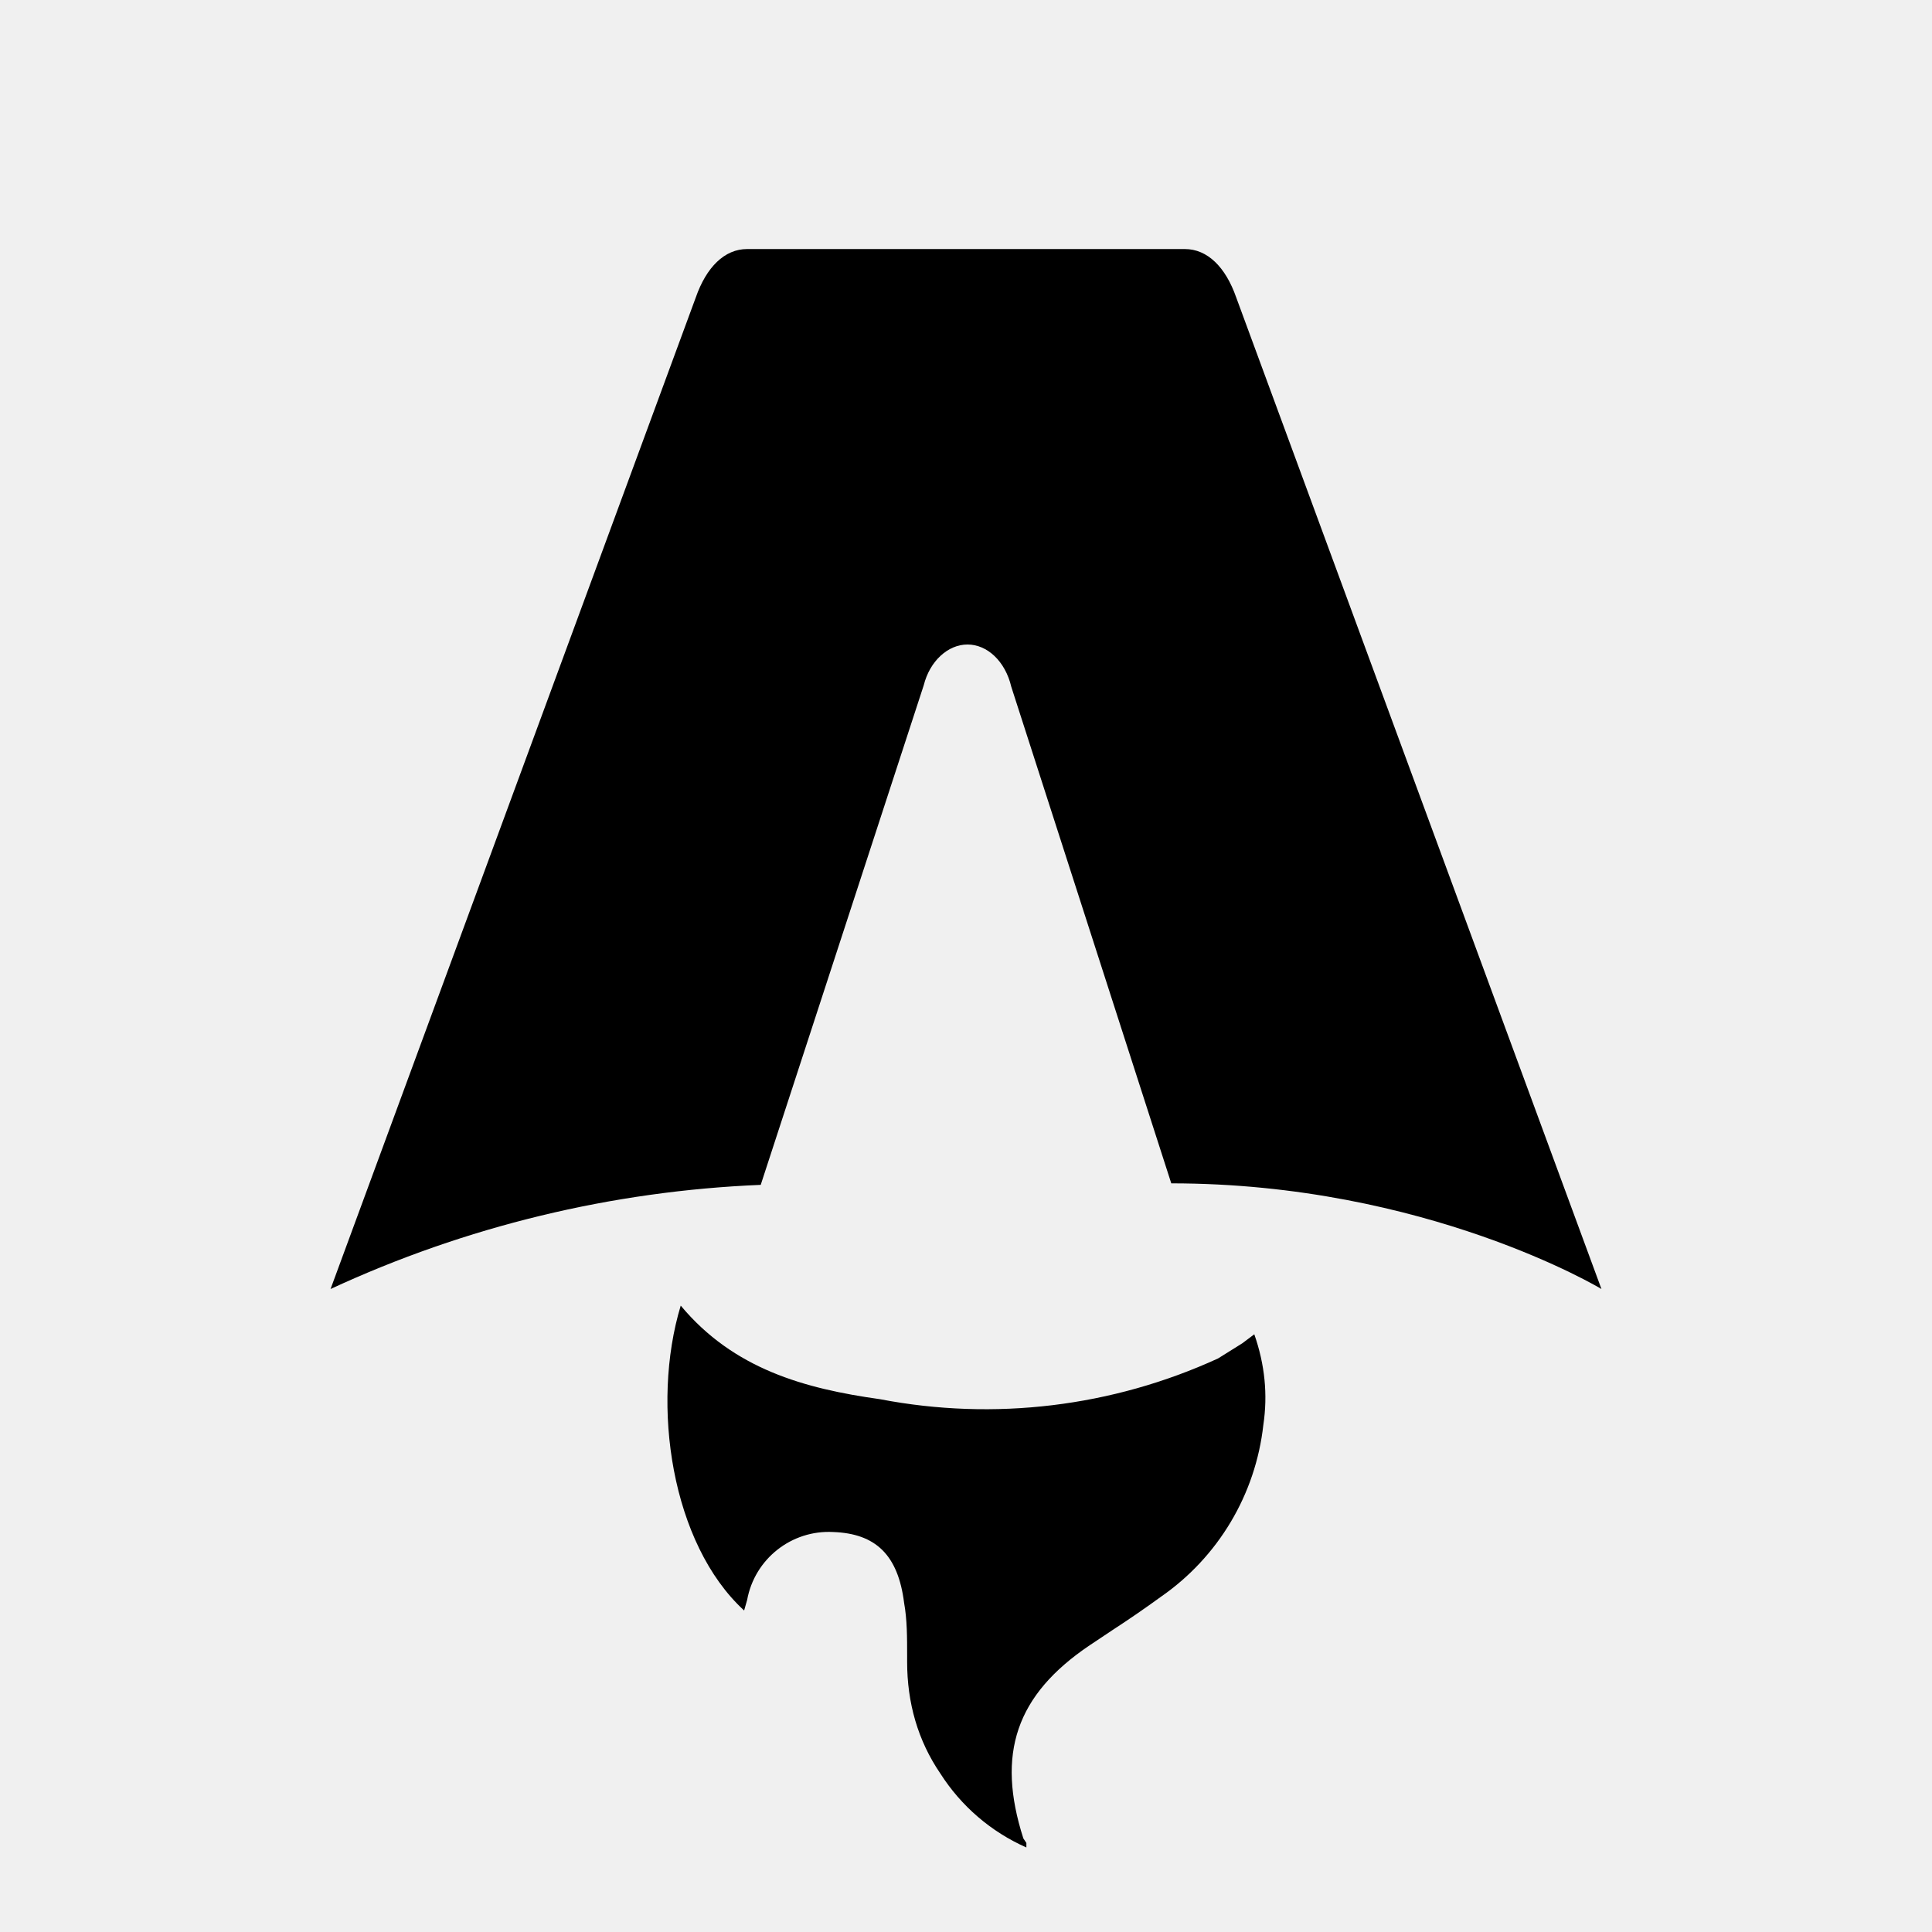
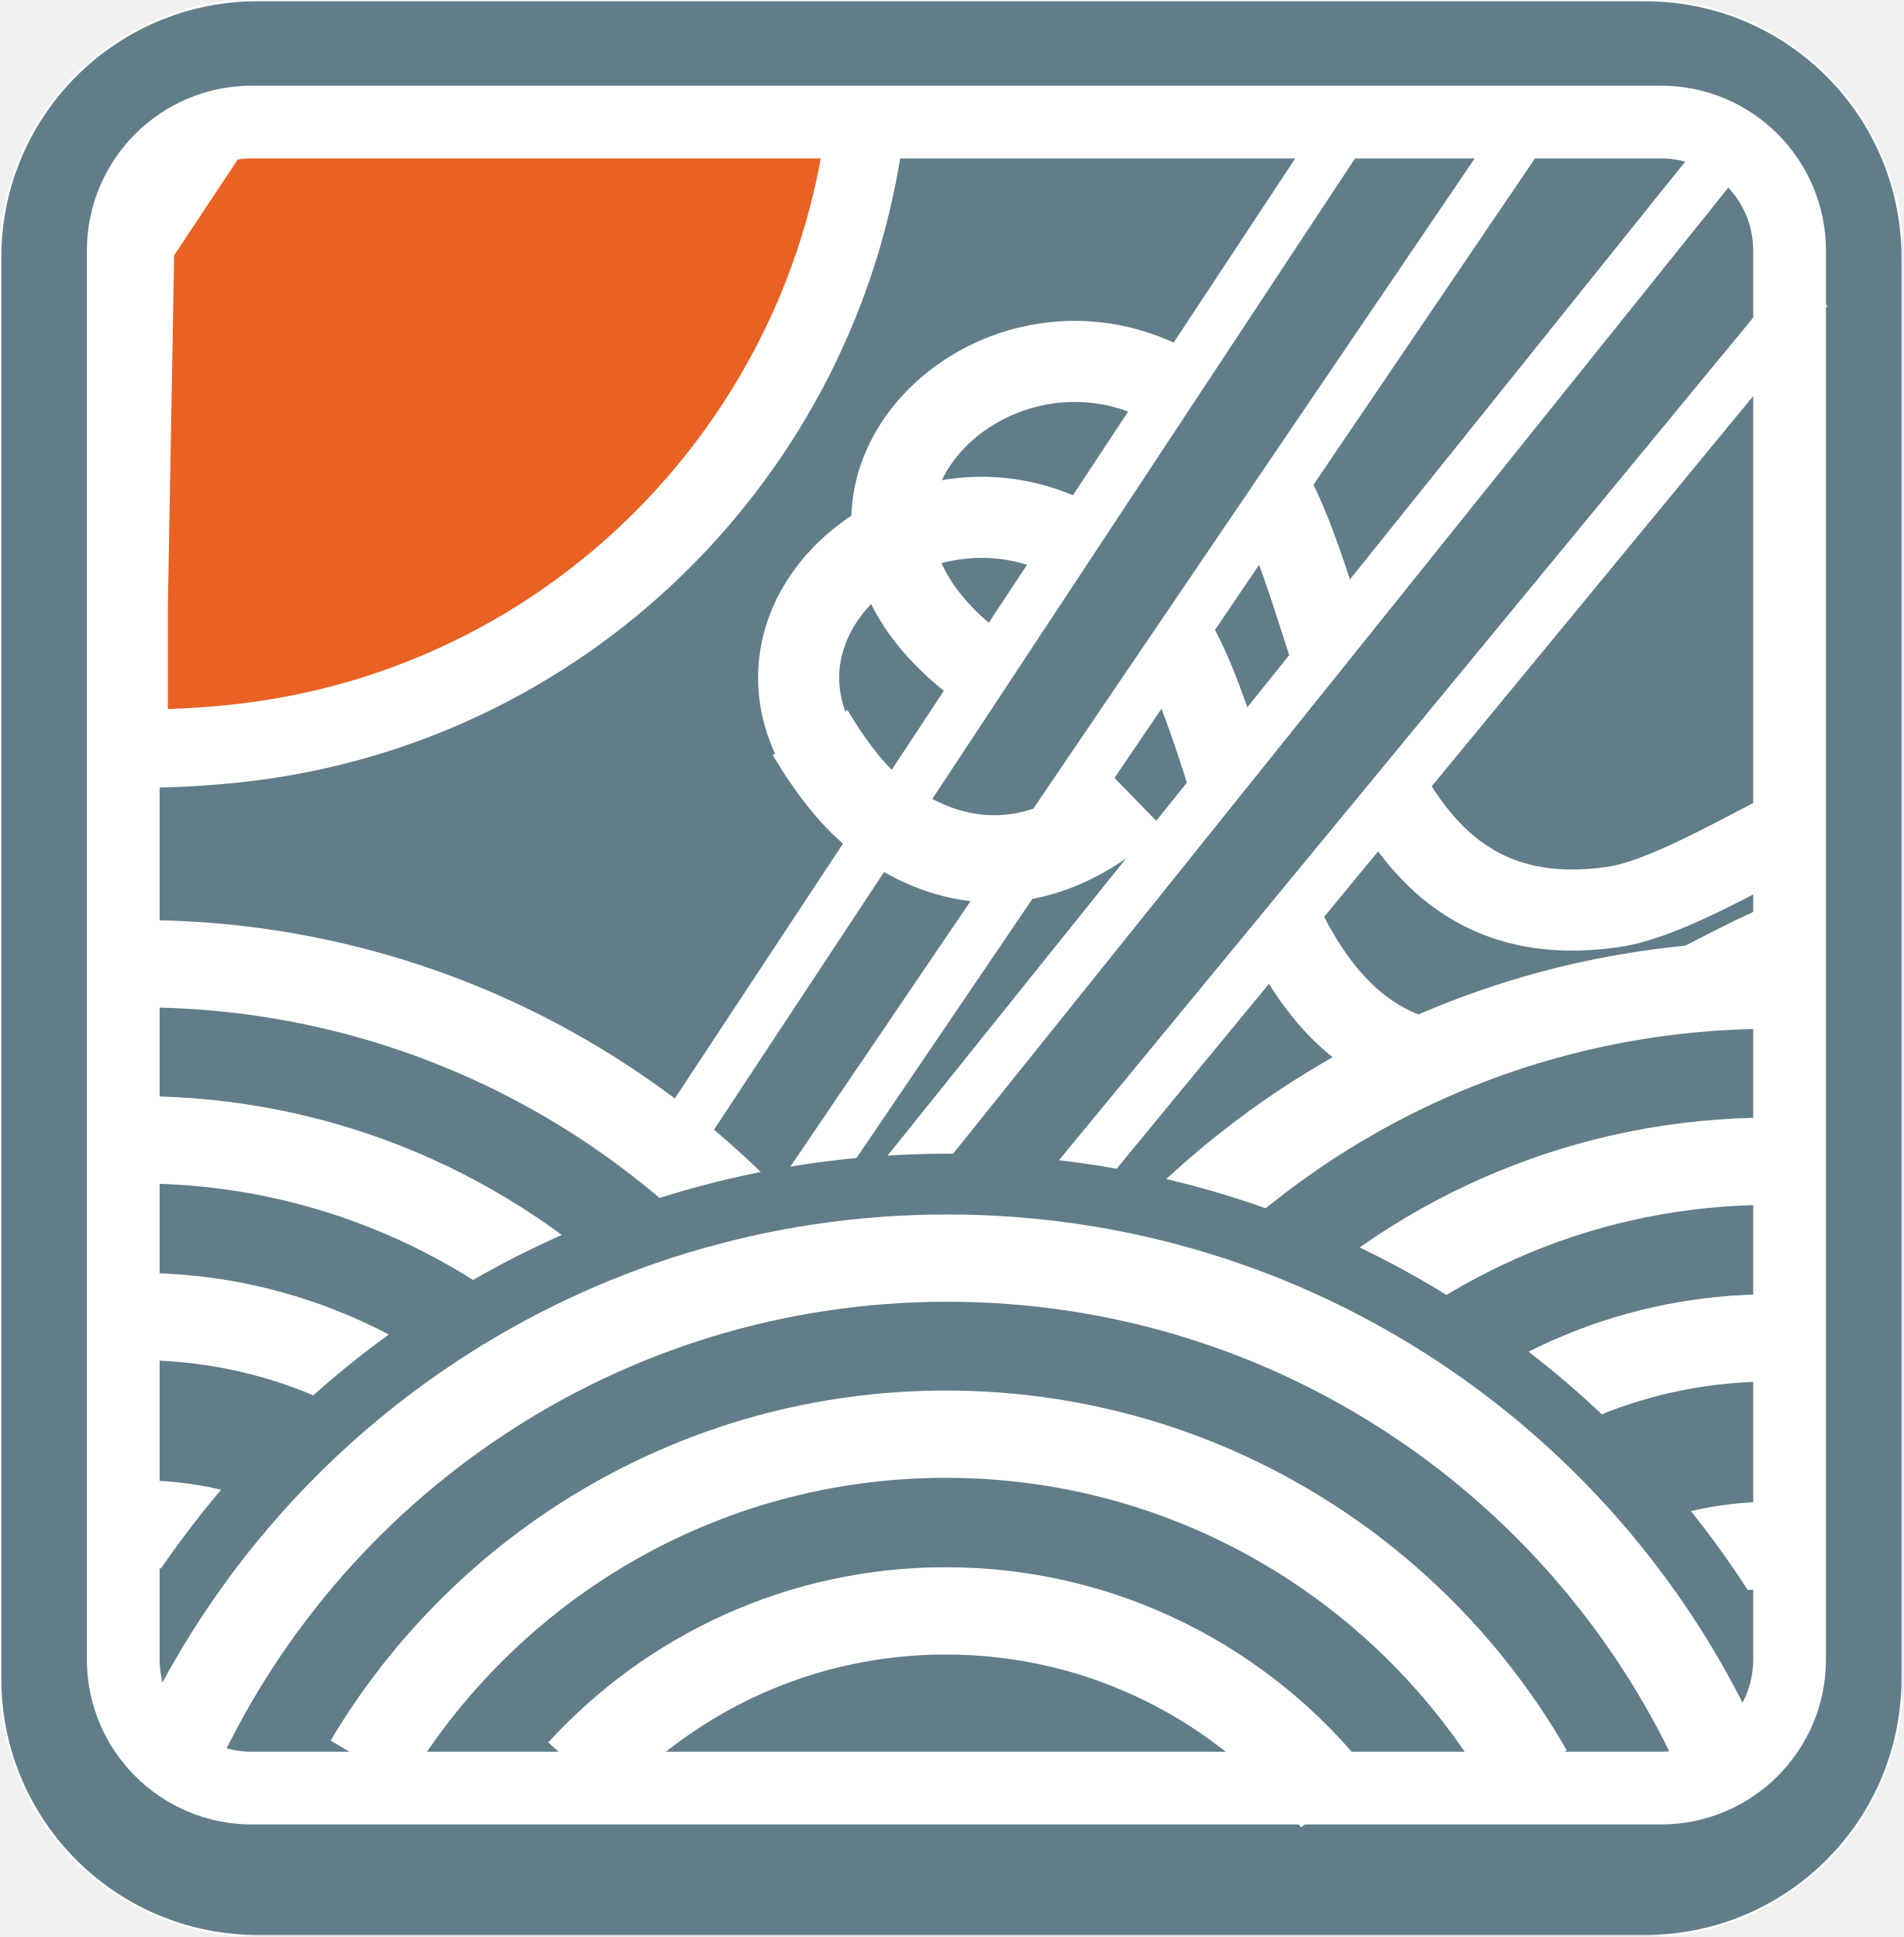
- <svg xmlns="http://www.w3.org/2000/svg" fill="none" viewBox="0 0 128 128">
-   <path d="M50.4 78.5a75.1 75.1 0 0 0-28.5 6.9l24.2-65.7c.7-2 1.9-3.2 3.4-3.2h29c1.5 0 2.7 1.2 3.4 3.2l24.2 65.7s-11.6-7-28.5-7L67 45.5c-.4-1.7-1.6-2.8-2.9-2.8-1.3 0-2.5 1.1-2.9 2.7L50.4 78.5Zm-1.1 28.2Zm-4.2-20.2c-2 6.6-.6 15.8 4.2 20.2a17.5 17.5 0 0 1 .2-.7 5.5 5.5 0 0 1 5.7-4.5c2.8.1 4.3 1.5 4.7 4.7.2 1.1.2 2.3.2 3.5v.4c0 2.7.7 5.2 2.2 7.4a13 13 0 0 0 5.7 4.9v-.3l-.2-.3c-1.8-5.6-.5-9.5 4.4-12.8l1.5-1a73 73 0 0 0 3.2-2.2 16 16 0 0 0 6.8-11.4c.3-2 .1-4-.6-6l-.8.6-1.6 1a37 37 0 0 1-22.4 2.7c-5-.7-9.7-2-13.2-6.2Z" />
-   <style>
-         path { fill: #000; }
-         @media (prefers-color-scheme: dark) {
-             path { fill: #FFF; }
-         }
-     </style>
+ <svg xmlns="http://www.w3.org/2000/svg" width="100%" height="100%" viewBox="0 0 1014 1032" version="1.1" xml:space="preserve" style="fill-rule:evenodd;clip-rule:evenodd;stroke-miterlimit:10;">
+   <g transform="matrix(1,0,0,1,-13319,-3439)">
+     <g id="Layer-6">
+         </g>
+     <g id="Layer-7">
+         </g>
+     <g id="Layer-5">
+         </g>
+     <g id="Layer-3">
+         </g>
+     <g id="Artboard1" transform="matrix(1,0,0,1,-2290.15,6660.89)">
+       <rect x="15609.1" y="-3221.89" width="1013.3" height="1031.36" style="fill:none;" />
+       <clipPath id="_clip1">
+         <rect x="15609.1" y="-3221.89" width="1013.3" height="1031.36" />
+       </clipPath>
+       <g clip-path="url(#_clip1)">
+         <g id="Layer-1" transform="matrix(4.16667,0,0,4.16667,0.146111,0.111549)">
+           <g>
+             <g transform="matrix(1,0,0,1,3956.5,-773.253)">
+               <path d="M0,247.527L-177.42,247.527C-195.583,247.527 -210.307,232.803 -210.307,214.641L-210.307,32.886C-210.307,14.724 -195.583,0 -177.42,0L0,0C18.163,0 32.886,14.724 32.886,32.886L32.886,214.641C32.886,232.803 18.163,247.527 0,247.527Z" style="fill:rgb(97,125,138);fill-rule:nonzero;stroke:white;stroke-width:0.27px;" />
+             </g>
+             <g transform="matrix(1,0,0,1,3974.95,-734.519)">
+               <path d="M0,67.328C-8.726,71.896 -16.757,76.356 -22.482,77.198C-57.187,82.305 -56.363,38.002 -68.062,21.048C-92.922,-14.977 -143.8,29.407 -93.15,52.564" style="fill:none;fill-rule:nonzero;stroke:white;stroke-width:10.37px;" />
+             </g>
+             <g transform="matrix(1,0,0,1,3975.52,-708.484)">
+               <path d="M0,55.134C-13.227,60.865 -26.567,69.866 -34.957,71.101C-69.663,76.208 -68.838,31.905 -80.537,14.951C-105.397,-21.074 -156.275,23.309 -105.625,46.467" style="fill:none;fill-rule:nonzero;stroke:white;stroke-width:10.37px;" />
+             </g>
+             <g transform="matrix(-0.921376,0.388673,0.388673,0.921376,3975.74,-653.029)">
+               <path d="M-1.881,-0.381C-1.232,-0.387 -0.579,-0.387 0.077,-0.381" style="fill:none;fill-rule:nonzero;stroke:white;stroke-width:10.37px;" />
+             </g>
+             <g transform="matrix(1,0,0,1,3856.74,-677.48)">
+               <path d="M0,-79.31C-5.345,-37.994 -38.764,-4.456 -81.977,-0.579C-86.874,-0.139 -90.876,0 -94.117,-0.154L-94.117,-18.557L-93.292,-64.706L-84.122,-78.517" style="fill:rgb(233,98,36);fill-rule:nonzero;stroke:white;stroke-width:10px;" />
+             </g>
+             <g transform="matrix(-0.551025,0.834489,0.834489,0.551025,3919.14,-757.629)">
+               <path d="M-0.829,-0.446L0.24,-0.446" style="fill:none;fill-rule:nonzero;stroke:white;stroke-width:6.38px;" />
+             </g>
+             <g transform="matrix(0.561472,-0.827496,-0.827496,-0.561472,3942.87,-757.547)">
+               <path d="M-0.551,1.041L1.963,1.041" style="fill:none;fill-rule:nonzero;stroke:white;stroke-width:6.38px;" />
+             </g>
+             <g transform="matrix(1,0,0,1,3918.64,-612.523)">
+               <path d="M0,-145.152L-89.846,-9L-75.444,0L23.061,-145.152" style="fill:rgb(97,125,138);fill-rule:nonzero;stroke:white;stroke-width:6.38px;" />
+             </g>
+             <g transform="matrix(1,0,0,1,3967.57,-594.187)">
+               <path d="M0,-160.767L-120.719,-10.296L-107.214,0L9.755,-141.991" style="fill:rgb(97,125,138);fill-rule:nonzero;stroke:white;stroke-width:6.38px;" />
+             </g>
+             <g transform="matrix(0.711672,0.702512,0.702512,-0.711672,3817.22,-672.697)">
+               <path d="M-21.956,-53.497C20.315,-11.769 88.207,-11.88 130.344,-53.497" style="fill:rgb(97,125,138);fill-rule:nonzero;stroke:white;stroke-width:11.16px;" />
+             </g>
+             <g transform="matrix(0.707107,0.707107,0.707107,-0.707107,3806.78,-645.321)">
+               <path d="M-17.787,-42.941C15.752,-9.402 70.13,-9.402 103.669,-42.941" style="fill:rgb(97,125,138);fill-rule:nonzero;stroke:white;stroke-width:11.16px;" />
+             </g>
+             <g transform="matrix(0.707107,0.707107,0.707107,-0.707107,3795.48,-618.049)">
+               <path d="M-13.108,-31.645C11.608,-6.929 51.68,-6.928 76.397,-31.645" style="fill:rgb(97,125,138);fill-rule:nonzero;stroke:white;stroke-width:11.16px;" />
+             </g>
+             <g transform="matrix(0.733456,0.679736,0.679736,-0.733456,3782.25,-586.657)">
+               <path d="M-6.934,-17.683C8.051,-4.558 30.348,-4.746 45.095,-17.683" style="fill:rgb(97,125,138);fill-rule:nonzero;stroke:white;stroke-width:11.16px;" />
+             </g>
+             <g transform="matrix(1,0,0,1,3864.41,-647.309)">
+               <path d="M0,104.255C2.177,46.308 49.84,0 108.319,0C109.063,0 109.805,0.007 110.545,0.022" style="fill:rgb(97,125,138);fill-rule:nonzero;stroke:white;stroke-width:11.16px;" />
+             </g>
+             <g transform="matrix(1,0,0,1,3886.71,-624.794)">
+               <path d="M0,83.141C1.447,36.978 39.325,0 85.839,0C86.643,0 87.444,0.011 88.242,0.033" style="fill:rgb(97,125,138);fill-rule:nonzero;stroke:white;stroke-width:11.16px;" />
+             </g>
+             <g transform="matrix(1,0,0,1,3909.32,-602.201)">
+               <path d="M0,60.548C1.435,26.866 29.196,0 63.231,0C64.035,0 64.835,0.015 65.632,0.044" style="fill:rgb(97,125,138);fill-rule:nonzero;stroke:white;stroke-width:11.16px;" />
+             </g>
+             <g transform="matrix(0.784407,-0.620247,-0.620247,-0.784407,3947.85,-536.625)">
+               <path d="M-5.284,15.202C8.751,26.326 29.078,26.792 43.735,15.202" style="fill:rgb(97,125,138);fill-rule:nonzero;stroke:white;stroke-width:11.16px;" />
+             </g>
+             <g transform="matrix(0.999612,0.0278544,0.0278544,-0.999612,3972.73,-575.707)">
+               <path d="M-0,-0.031C0.746,-0.01 1.488,-0.011 2.225,-0.031" style="fill:rgb(97,125,138);fill-rule:nonzero;stroke:rgb(241,242,242);stroke-width:11.16px;" />
+             </g>
+             <g transform="matrix(1,0,0,1,3762.36,-621.637)">
+               <path d="M0,64.347C19.435,26.159 59.11,0 104.896,0C150.19,0 189.506,25.602 209.159,63.125" style="fill:none;fill-rule:nonzero;stroke:rgb(97,125,138);stroke-width:8.24px;" />
+             </g>
+             <g transform="matrix(1,0,0,1,3768.22,-612.132)">
+               <path d="M0,63.99C16.901,26.118 54.886,-0.277 99.037,-0.277C143.295,-0.277 181.359,26.247 198.197,64.267" style="fill:rgb(97,125,138);fill-rule:nonzero;stroke:white;stroke-width:11.16px;" />
+             </g>
+             <g transform="matrix(1,0,0,1,3793.22,-588.706)">
+               <path d="M0,40.842C14.975,15.675 42.447,-1.188 73.858,-1.188C105.76,-1.188 133.6,16.207 148.41,42.03" style="fill:rgb(97,125,138);fill-rule:nonzero;stroke:white;stroke-width:11.16px;" />
+             </g>
+             <g transform="matrix(1,0,0,1,3820.37,-563.639)">
+               <path d="M0,16.92C11.572,4.271 28.213,-3.662 46.708,-3.662C66.929,-3.662 84.935,5.821 96.521,20.582" style="fill:rgb(97,125,138);fill-rule:nonzero;stroke:white;stroke-width:11.16px;" />
+             </g>
+             <g transform="matrix(1,0,0,1,3928.48,-544.641)">
+               <path d="M0,-213.034L30.027,-213.034C39.108,-213.034 46.469,-205.672 46.469,-196.592L46.469,-16.442C46.469,-7.361 39.108,0 30.027,0L-150.123,0C-159.203,0 -166.565,-7.361 -166.565,-16.442L-166.565,-196.592C-166.565,-205.672 -159.203,-213.034 -150.123,-213.034L0,-213.034" style="fill:none;fill-rule:nonzero;stroke:white;stroke-width:9.3px;" />
+             </g>
+             <g transform="matrix(1,0,0,1,3890.96,-665.092)">
+               <path d="M0,-6.337C-3.347,-3.08 -16.285,8.178 -32.281,-3.658C-35.416,-5.978 -38.38,-9.761 -41.238,-14.515" style="fill:none;fill-rule:nonzero;stroke:white;stroke-width:11.16px;" />
+             </g>
+           </g>
+         </g>
+       </g>
+     </g>
+   </g>
</svg>
